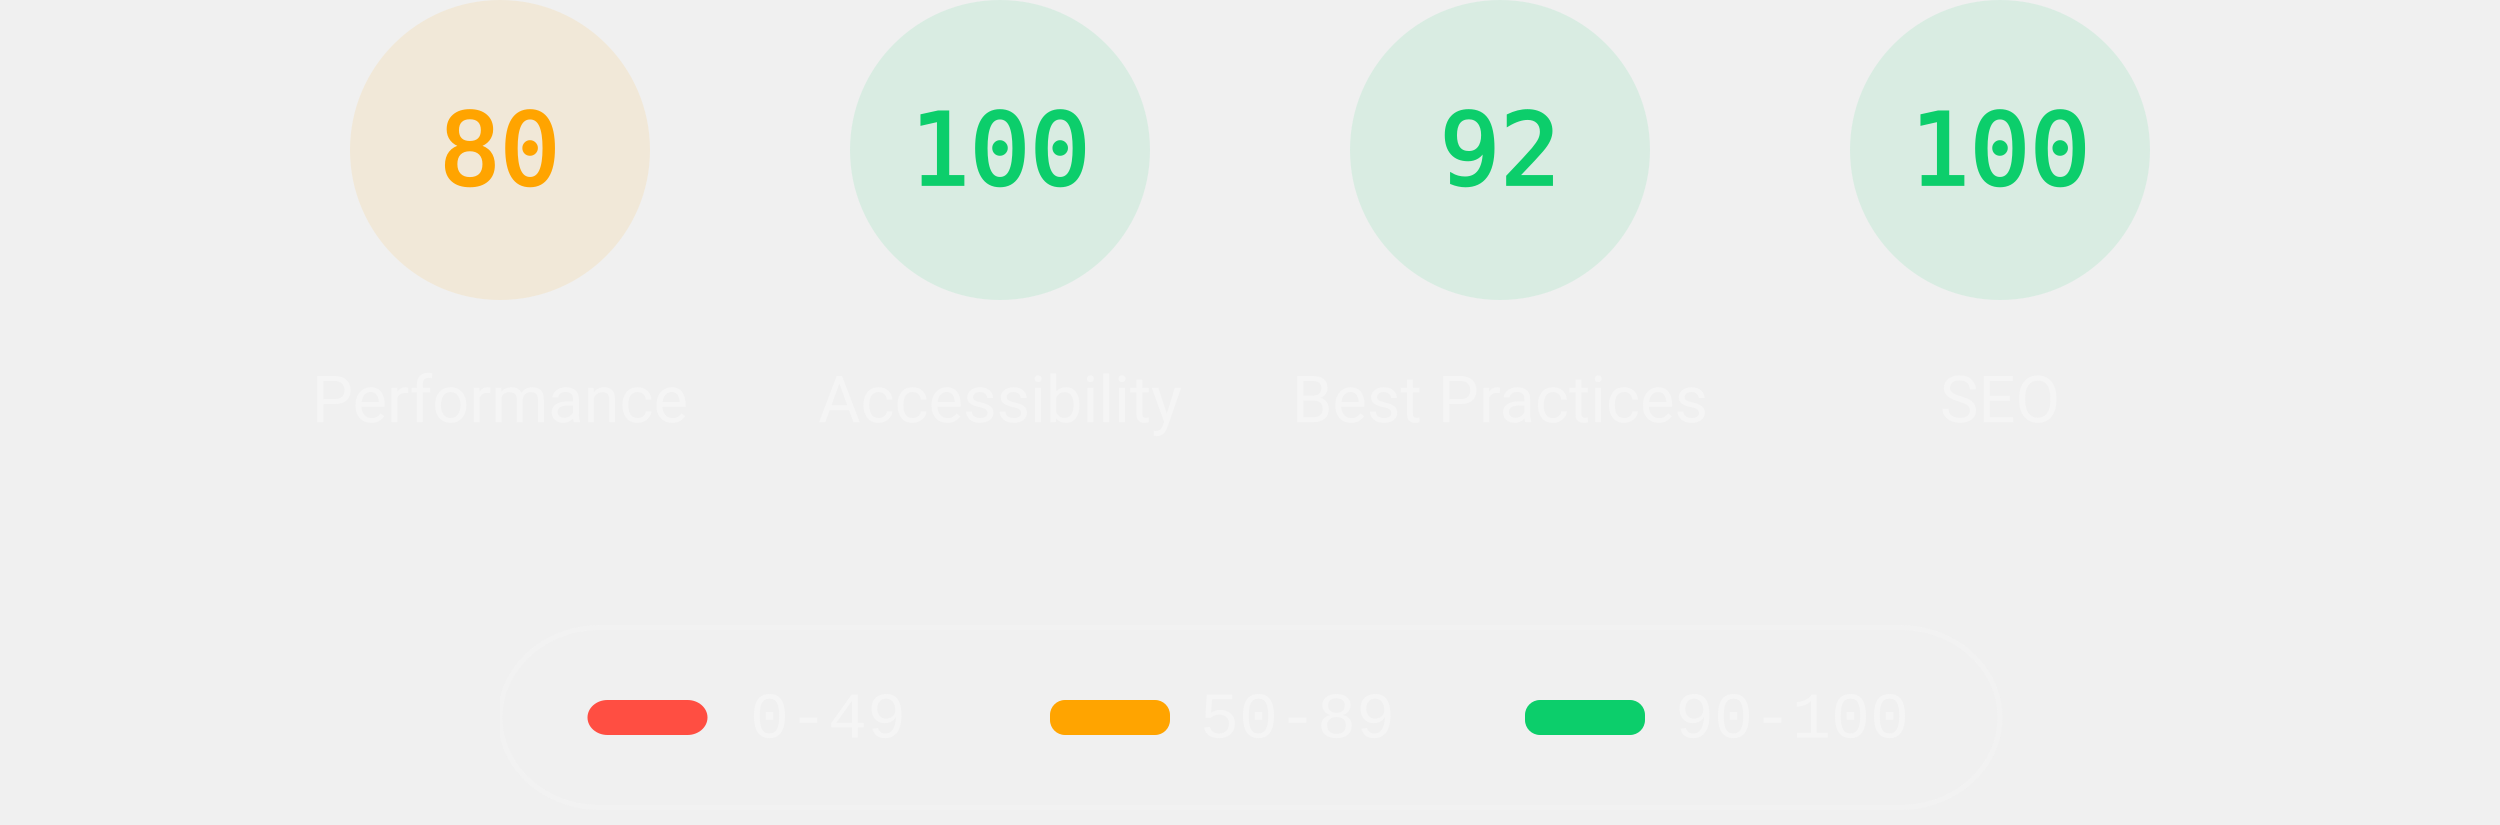
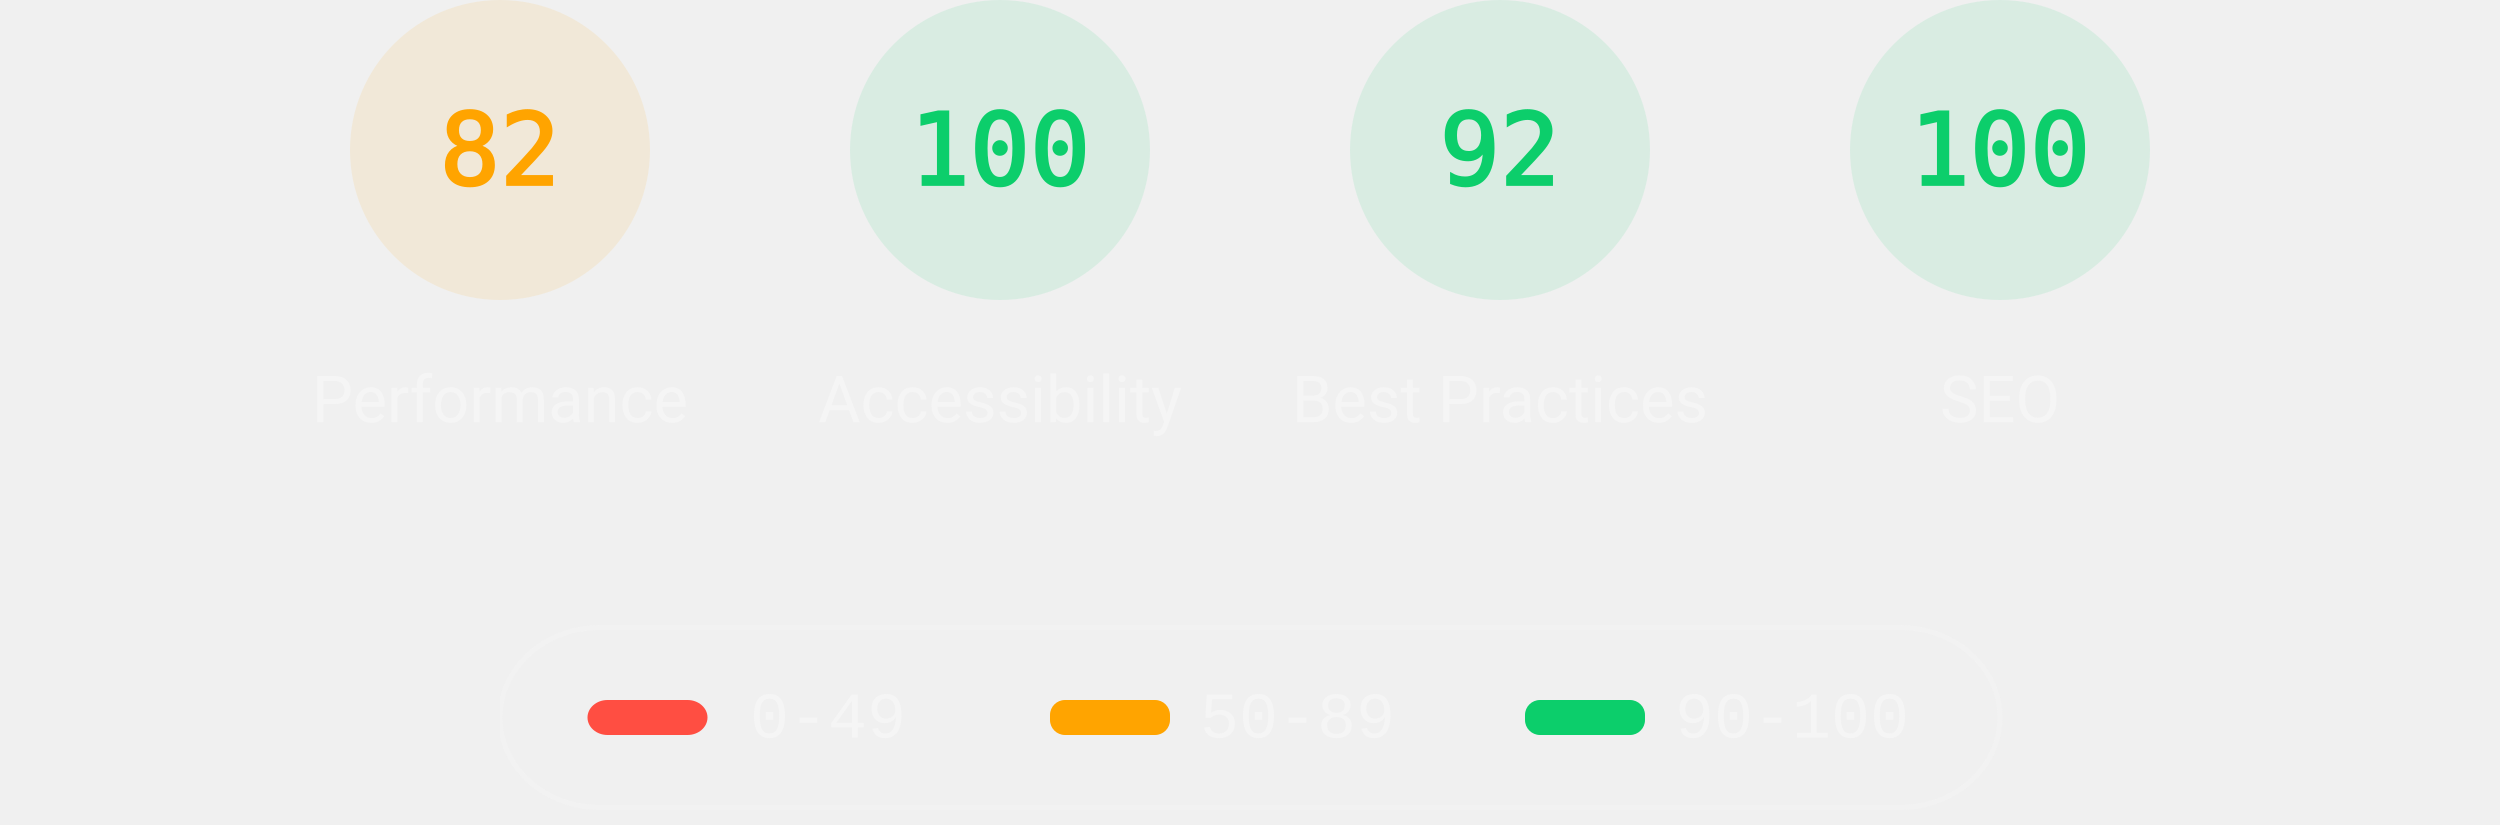
<svg xmlns="http://www.w3.org/2000/svg" class="theme--dark" fill="none" width="1000" height="330">
  <style>
			.gauge-base {
				opacity: 0.1
			}

			.gauge-arc {
				fill: none;
				animation-delay: 250ms;
				stroke-linecap: round;
				transform: rotate(-90deg);
				transform-origin: 100px 60px;
				animation: load-gauge 1s ease forwards
			}

			.guage-text {
				font-size: 40px;
				font-family: monospace;
				text-align: center
			}

			.guage-red {
				color: #ff4e42;
				fill: #ff4e42;
				stroke: #ff4e42
			}
			.guage-orange {
				color: #ffa400;
				fill: #ffa400;
				stroke: #ffa400
			}
			.guage-green {
				color: #0cce6b;
				fill: #0cce6b;
				stroke: #0cce6b
			}
			.theme--agnostic .guage-undefined {
				color: #5c5c5c;
				fill: #5c5c5c;
				stroke: #5c5c5c
			}
			.theme--light .guage-undefined {
				color: #1e1e1e;
				fill: #1e1e1e;
				stroke: #1e1e1e
			}
			.theme--dark .guage-undefined {
				color: #f5f5f5;
				fill: #f5f5f5;
				stroke: #f5f5f5
			}

			.guage-title {
				stroke: none;
				font-size: 26px;
				line-height: 26px;
				font-family: Roboto, Halvetica, Arial, sans-serif
			}
			.metric.guage-title {
				font-family: 'Courier New', Courier, monospace
			}
			.theme--agnostic .guage-title {
				color: #737373;
				fill: #737373
			}
			.theme--light .guage-title {
				color: #212121;
				fill: #212121
			}
			.theme--dark .guage-title {
				color: #f5f5f5;
				fill: #f5f5f5
			}

			@keyframes load-gauge {
				from {
					stroke-dasharray: 0 352.858
				}
			}
			.lh-gauge--pwa__disc {
				fill: #e0e0e0
			}
			.lh-gauge--pwa__logo {
				position: relative;
				fill: #b0b0b0
			}
			.lh-gauge--pwa__invisible {
				display: none
			}
			.lh-gauge--pwa__visible {
				display: inline
			}
			.guage-invisible {
				display: none
			}
			.lh-gauge--pwa__logo--primary-color {
				fill: #304ffe
			}
			.theme--agnostic .lh-gauge--pwa__logo--secondary-color {
				fill: #787878
			}
			.theme--light .lh-gauge--pwa__logo--secondary-color {
				fill: #3d3d3d
			}
			.theme--dark .lh-gauge--pwa__logo--secondary-color {
				fill: #d8b6b6
			}
			.theme--light #svg_2 {
				stroke: #00000022
			}
			.theme--agnostic #svg_2 {
				stroke: #616161
			}
			.theme--light #svg_2 {
				stroke: #00000022
			}
			.theme--dark #svg_2 {
				stroke: #f5f5f566
			}
		</style>
  <svg class="guage-div guage-perf guage-orange" viewBox="0 0 200 200" width="200" height="200" x="100" y="0">
    <circle class="gauge-base" r="56" cx="100" cy="60" stroke-width="8" />
-     <circle class="gauge-arc guage-arc-1" r="56" cx="100" cy="60" stroke-width="8" style="stroke-dasharray: 281.486, 351.858;" />
-     <text class="guage-text" x="100px" y="60px" alignment-baseline="central" dominant-baseline="central" text-anchor="middle">80</text>
+     <circle class="gauge-arc guage-arc-1" r="56" cx="100" cy="60" stroke-width="8" style="stroke-dasharray: 288.524, 351.858;" />
+     <text class="guage-text" x="100px" y="60px" alignment-baseline="central" dominant-baseline="central" text-anchor="middle">82</text>
    <text class="guage-title" x="100px" y="160px" alignment-baseline="central" dominant-baseline="central" text-anchor="middle">Performance</text>
  </svg>
  <svg class="guage-div guage-acc guage-green" viewBox="0 0 200 200" width="200" height="200" x="300" y="0">
    <circle class="gauge-base" r="56" cx="100" cy="60" stroke-width="8" />
    <circle class="gauge-arc guage-arc-2" r="56" cx="100" cy="60" stroke-width="8" style="stroke-dasharray: 351.858, 351.858;" />
    <text class="guage-text" x="100px" y="60px" alignment-baseline="central" dominant-baseline="central" text-anchor="middle">100</text>
    <text class="guage-title" x="100px" y="160px" alignment-baseline="central" dominant-baseline="central" text-anchor="middle">Accessibility</text>
  </svg>
  <svg class="guage-div guage-best guage-green" viewBox="0 0 200 200" width="200" height="200" x="500" y="0">
    <circle class="gauge-base" r="56" cx="100" cy="60" stroke-width="8" />
    <circle class="gauge-arc guage-arc-3" r="56" cx="100" cy="60" stroke-width="8" style="stroke-dasharray: 323.709, 351.858;" />
    <text class="guage-text" x="100px" y="60px" alignment-baseline="central" dominant-baseline="central" text-anchor="middle">92</text>
    <text class="guage-title" x="100px" y="160px" alignment-baseline="central" dominant-baseline="central" text-anchor="middle">Best Practices</text>
  </svg>
  <svg class="guage-div guage-seo guage-green" viewBox="0 0 200 200" width="200" height="200" x="700" y="0">
    <circle class="gauge-base" r="56" cx="100" cy="60" stroke-width="8" />
    <circle class="gauge-arc guage-arc-4" r="56" cx="100" cy="60" stroke-width="8" style="stroke-dasharray: 351.858, 351.858;" />
    <text class="guage-text" x="100px" y="60px" alignment-baseline="central" dominant-baseline="central" text-anchor="middle">100</text>
    <text class="guage-title" x="100px" y="160px" alignment-baseline="central" dominant-baseline="central" text-anchor="middle">SEO</text>
  </svg>
  <svg class="guage-div guage-pwa guage-invisible" viewBox="0 0 200 200" width="200" height="200" x="900" y="0">
    <svg viewBox="0 0 60 60" width="112" height="112" x="44" y="4">
      <defs>
        <linearGradient id="lh-gauge--pwa__check-circle__gradient-0" x1="50%" y1="0%" x2="50%" y2="100%">
          <stop stop-color="#00C852" offset="0%" />
          <stop stop-color="#009688" offset="100%" />
        </linearGradient>
        <linearGradient id="lh-gauge--pwa__installable__shadow-gradient-0" x1="76.056%" x2="24.111%" y1="82.995%" y2="24.735%">
          <stop stop-color="#A5D6A7" offset="0%" />
          <stop stop-color="#80CBC4" offset="100%" />
        </linearGradient>
        <linearGradient id="lh-gauge--pwa__fast-reliable__shadow-gradient-0" x1="76.056%" y1="82.995%" x2="25.678%" y2="26.493%">
          <stop stop-color="#64B5F6" offset="0%" />
          <stop stop-color="#2979FF" offset="100%" />
        </linearGradient>
        <g id="lh-gauge--pwa__fast-reliable-badge-0">
          <circle fill="#FFFFFF" cx="10" cy="10" r="10" />
          <path fill="#304FFE" d="M10 3.58l5.25 2.34v3.5c0 3.23-2.24 6.26-5.25 7-3.01-.74-5.25-3.77-5.25-7v-3.5L10 3.58zm-.47 10.74l2.76-4.83.03-.07c.04-.08 0-.24-.22-.24h-1.64l.47-3.26h-.47l-2.7 4.77c-.02.01.05-.1-.04.05-.09.16-.1.31.18.31h1.63l-.47 3.27h.47z" />
        </g>
        <g id="lh-gauge--pwa__installable-badge-0">
          <circle fill="#FFFFFF" cx="10" cy="10" r="10" />
          <path fill="#009688" d="M10 4.167A5.835 5.835 0 0 0 4.167 10 5.835 5.835 0 0 0 10 15.833 5.835 5.835 0 0 0 15.833 10 5.835 5.835 0 0 0 10 4.167zm2.917 6.416h-2.334v2.334H9.417v-2.334H7.083V9.417h2.334V7.083h1.166v2.334h2.334v1.166z" />
        </g>
      </defs>
      <g stroke="none" fill-rule="nonzero">
        <circle class="lh-gauge--pwa__disc" cx="30" cy="30" r="30" />
        <g class="lh-gauge--pwa__logo">
          <path d="M35.66 19.39l.7-1.75h2L37.4 15 38.6 12l3.4 9h-2.51l-.58-1.61z" />
          <path d="M33.52 21l3.65-9h-2.42l-2.5 5.82L30.5 12h-1.86l-1.9 5.82-1.35-2.65-1.21 3.72L25.4 21h2.38l1.72-5.2 1.64 5.2z" />
          <path fill-rule="nonzero" d="M20.3 17.91h1.48c.45 0 .85-.05 1.2-.15l.39-1.18 1.07-3.3a2.64 2.64 0 0 0-.28-.37c-.55-.6-1.36-.91-2.42-.91H18v9h2.3V17.9zm1.96-3.84c.22.22.33.5.33.87 0 .36-.1.65-.29.87-.2.23-.59.35-1.15.35h-.86v-2.41h.87c.52 0 .89.1 1.1.32z" />
        </g>
        <rect class="lh-gauge--pwa__component lh-gauge--pwa__na-line lh-gauge--pwa__invisible" fill="#FFFFFF" x="20" y="32" width="20" height="4" rx="2" />
        <g class="lh-gauge--pwa__component lh-gauge--pwa__fast-reliable-badge lh-gauge--pwa__invisible" transform="translate(20, 29)">
          <path fill="url(#lh-gauge--pwa__fast-reliable__shadow-gradient-0)" d="M33.63 19.49A30 30 0 0 1 16.2 30.36L3 17.14 17.14 3l16.49 16.49z" />
          <use href="#lh-gauge--pwa__fast-reliable-badge-0" />
        </g>
        <g class="lh-gauge--pwa__component lh-gauge--pwa__installable-badge lh-gauge--pwa__invisible" transform="translate(20, 29)">
          <path fill="url(#lh-gauge--pwa__installable__shadow-gradient-0)" d="M33.629 19.487c-4.272 5.453-10.391 9.39-17.415 10.869L3 17.142 17.142 3 33.63 19.487z" />
          <use href="#lh-gauge--pwa__installable-badge-0" />
        </g>
        <g class="lh-gauge--pwa__component lh-gauge--pwa__fast-reliable-installable-badges lh-gauge--pwa__invisible">
          <g transform="translate(8, 29)">
            <path fill="url(#lh-gauge--pwa__fast-reliable__shadow-gradient-0)" d="M16.321 30.463L3 17.143 17.142 3l22.365 22.365A29.864 29.864 0 0 1 22 31c-1.942 0-3.84-.184-5.679-.537z" />
            <use href="#lh-gauge--pwa__fast-reliable-badge-0" />
          </g>
          <g transform="translate(32, 29)">
            <path fill="url(#lh-gauge--pwa__installable__shadow-gradient-0)" d="M25.982 11.84a30.107 30.107 0 0 1-13.08 15.203L3 17.143 17.142 3l8.84 8.84z" />
            <use href="#lh-gauge--pwa__installable-badge-0" />
          </g>
        </g>
        <g class="lh-gauge--pwa__component lh-gauge--pwa__check-circle lh-gauge--pwa__invisible" transform="translate(18, 28)">
          <circle fill="#FFFFFF" cx="12" cy="12" r="12" />
          <path fill="url(#lh-gauge--pwa__check-circle__gradient-0)" d="M12 2a10 10 0 1 0 0 20 10 10 0 0 0 0-20zm-2 15l-5-5 1.41-1.41L10 14.17l7.59-7.59L19 8l-9 9z" />
        </g>
      </g>
    </svg>
    <text class="guage-title" y="160px" alignment-baseline="central" dominant-baseline="central" text-anchor="middle">
      <tspan x="100px" dy="-6px">Progressive</tspan>
      <tspan x="100px" dy="30px">Web App</tspan>
    </text>
  </svg>
  <svg width="604" height="76" x="200" y="250">
    <g>
      <rect fill="none" id="canvas_background" height="80" width="604" y="-1" x="-1" />
      <g display="none" overflow="visible" y="0" x="0" height="100%" width="100%" id="canvasGrid">
        <rect fill="url(#gridpattern)" stroke-width="0" y="0" x="0" height="100%" width="100%" />
      </g>
    </g>
    <g>
      <rect fill-opacity="0" stroke-width="2" rx="40" id="svg_2" height="72" width="600" y="1" x="0" fill="#000000" />
      <rect stroke="#000" rx="8" id="svg_3" height="14" width="48" y="30" x="35" stroke-opacity="null" stroke-width="0" fill="#ff4e42" />
      <rect stroke="#000" rx="6" id="svg_4" height="14" width="48" y="30" x="220" stroke-opacity="null" stroke-width="0" fill="#ffa400" />
      <rect stroke="#000" rx="6" id="svg_5" height="14" width="48" y="30" x="410" stroke-opacity="null" stroke-width="0" fill="#0cce6b" />
      <text class="metric guage-title" xml:space="preserve" text-anchor="start" font-size="26" id="svg_6" y="45" x="100" stroke-opacity="null" stroke-width="0" stroke="#000">0-49</text>
      <text class="metric guage-title" xml:space="preserve" text-anchor="start" font-size="26" id="svg_7" y="45" x="280" stroke-opacity="null" stroke-width="0" stroke="#000">50-89</text>
      <text class="metric guage-title" xml:space="preserve" text-anchor="start" font-size="26" id="svg_8" y="45" x="470" stroke-opacity="null" stroke-width="0" stroke="#000">90-100</text>
    </g>
  </svg>
</svg>
